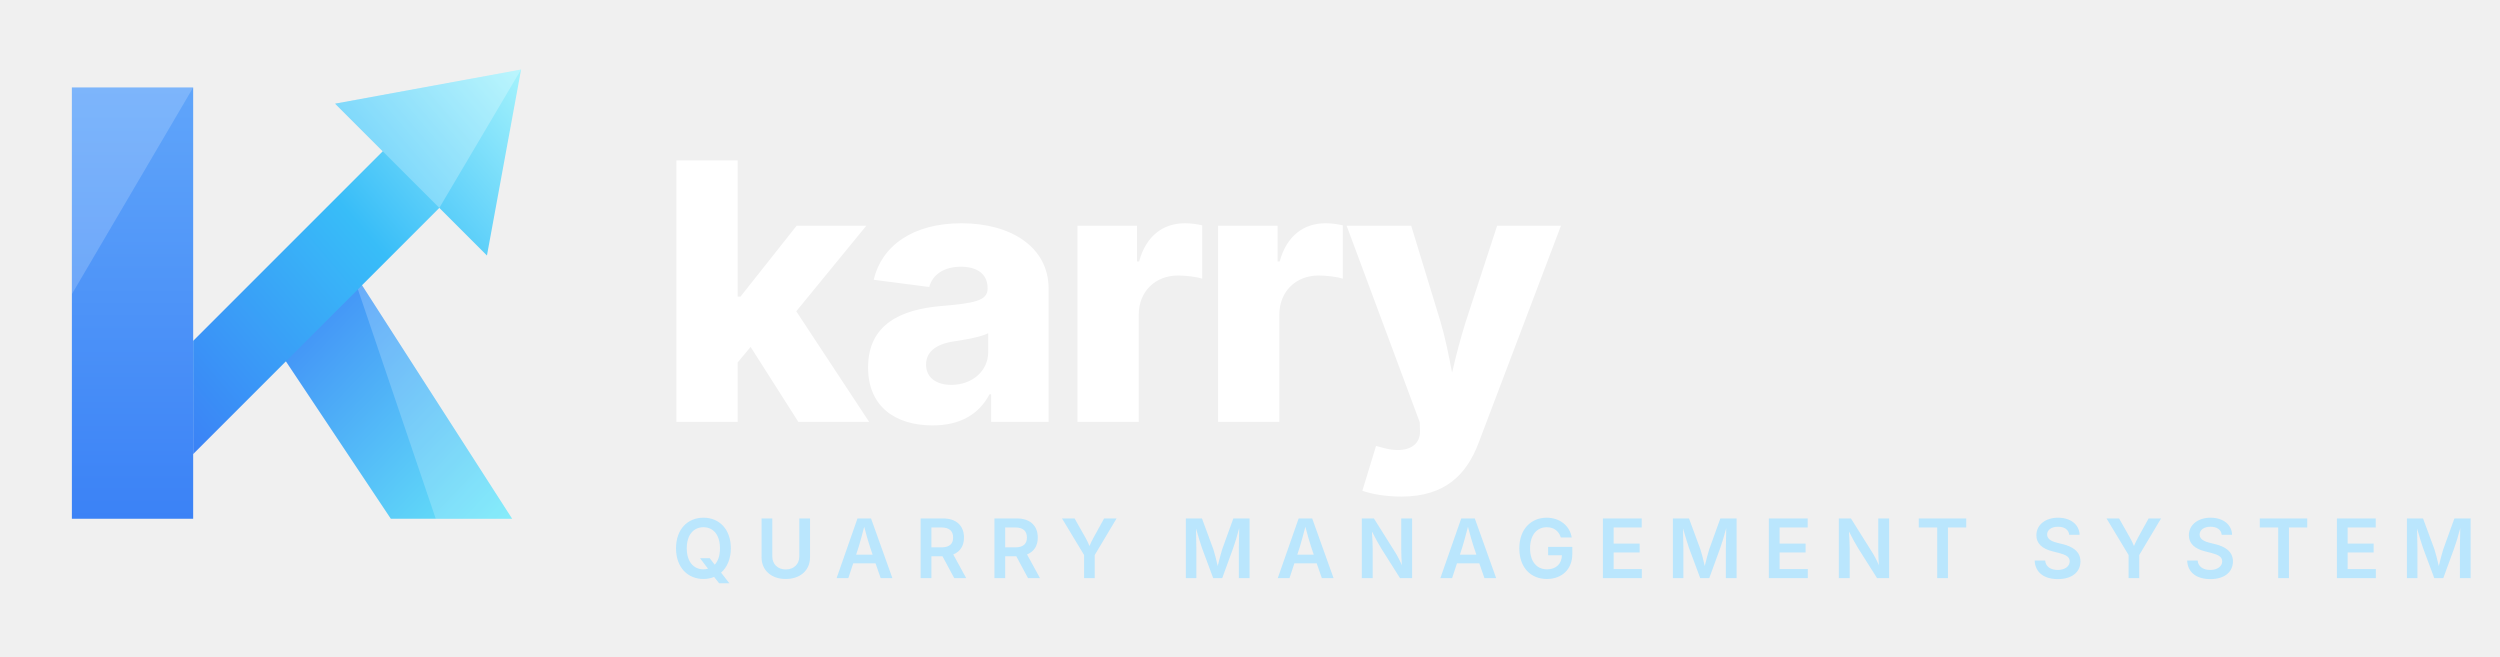
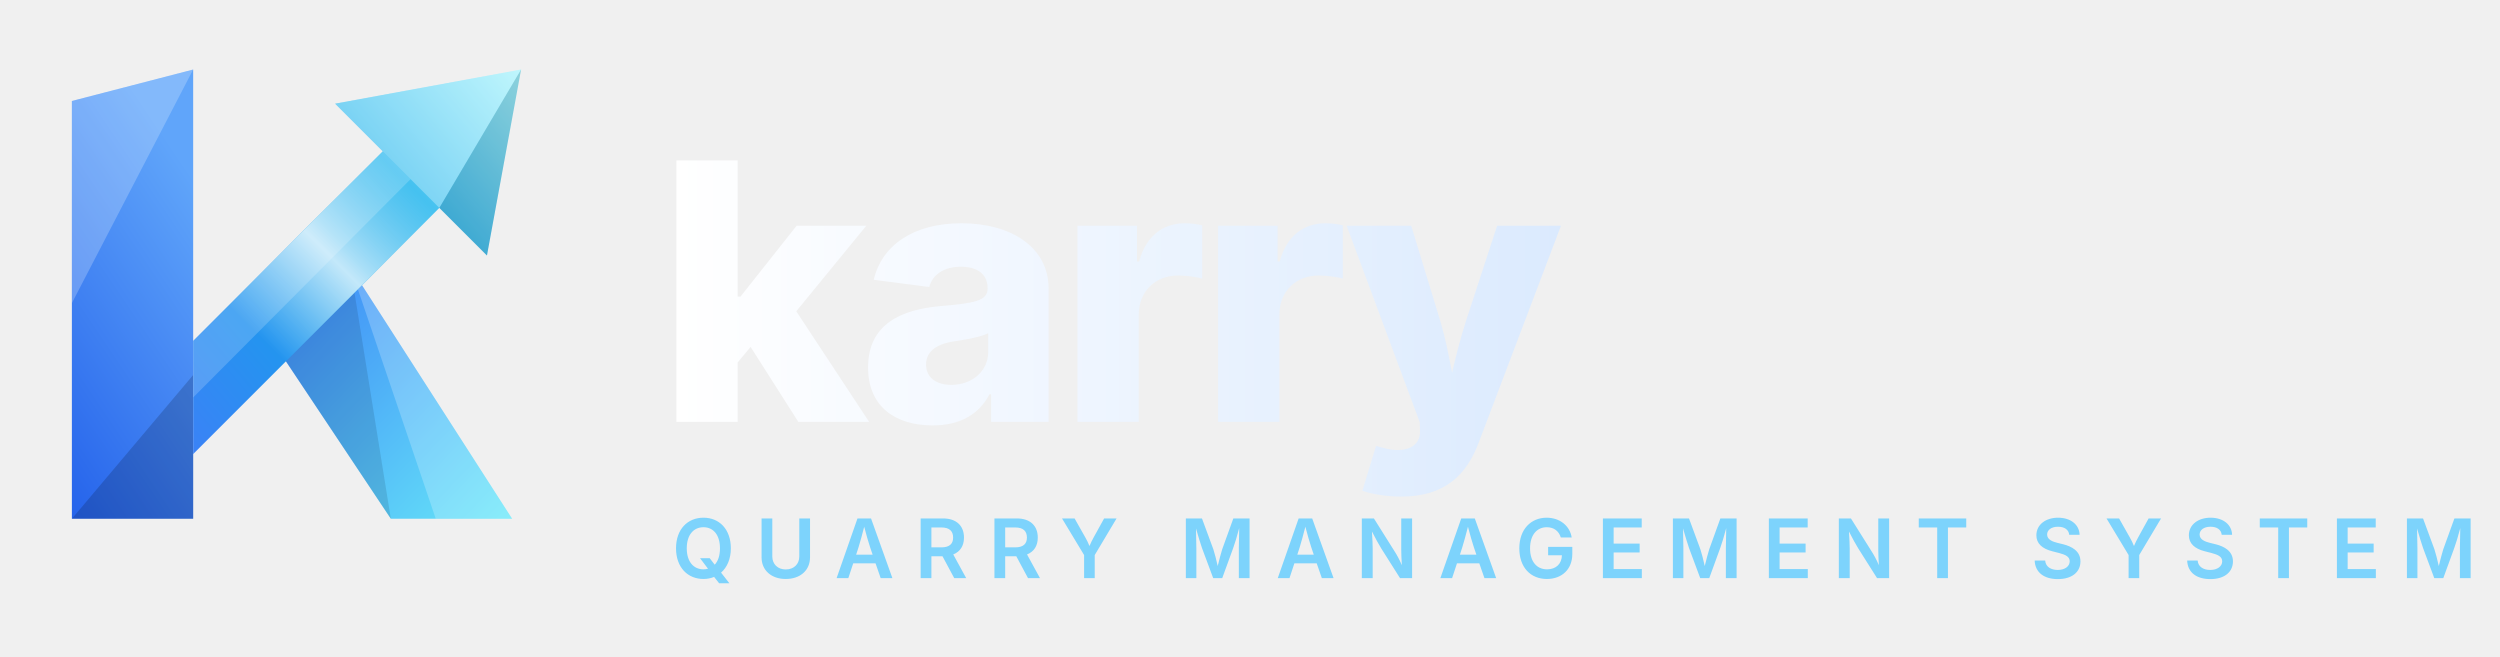
<svg xmlns="http://www.w3.org/2000/svg" viewBox="0 0 320 84" role="img" aria-label="Karry, quarry management system">
+   <style>
+     .stem, .leg, .arrow, .word, .sub { transform-box: fill-box; }
+     .stem { transform-origin: 50% 100%; animation: rise .7s cubic-bezier(.2, .8, .2, 1) both; }
+     .leg { animation: slide .6s .25s cubic-bezier(.2, .8, .2, 1) both; }
+     .arrow { animation: shoot .9s .4s cubic-bezier(.18, 1.35, .4, 1) both; }
+     .word { animation: appear .8s .75s cubic-bezier(.2, .8, .2, 1) both; }
+     .sub { animation: appear .8s .95s cubic-bezier(.2, .8, .2, 1) both; }
+     .glint { animation: glint 6s 2.2s ease-in-out infinite; }
+     @keyframes rise { from { transform: scaleY(0); opacity: 0; } to { transform: none; opacity: 1; } }
+     @keyframes slide { from { transform: translate(-8px, -8px); opacity: 0; } to { transform: none; opacity: 1; } }
+     @keyframes shoot { from { transform: translate(-18px, 18px) scale(.6); opacity: 0; } to { transform: none; opacity: 1; } }
+     @keyframes appear { from { transform: translateX(-10px); opacity: 0; } to { transform: none; opacity: 1; } }
+     @keyframes glint { 0%, 70% { transform: translate(-40px, 40px); } 85%, 100% { transform: translate(40px, -40px); } }
+     @media (prefers-reduced-motion: reduce) {
+       .stem, .leg, .arrow, .word, .sub, .glint { animation: none; }
+       .glint { display: none; }
+     }
+   </style>
  <defs>
-     <linearGradient id="k-stem" x1="0" y1="1" x2="0" y2="0">
-       <stop offset="0" stop-color="#3b82f6" />
+     <linearGradient id="k-stem" x1="0" y1="1" x2="0.4" y2="0">
+       <stop offset="0" stop-color="#2563eb" />
      <stop offset="1" stop-color="#60a5fa" />
    </linearGradient>
    <linearGradient id="k-arrow" x1="0" y1="1" x2="1" y2="0">
      <stop offset="0" stop-color="#3b82f6" />
-       <stop offset="0.55" stop-color="#38bdf8" />
+       <stop offset="0.5" stop-color="#0ea5e9" />
      <stop offset="1" stop-color="#a5f3fc" />
    </linearGradient>
    <linearGradient id="k-leg" x1="0" y1="0" x2="1" y2="1">
      <stop offset="0" stop-color="#3b82f6" />
      <stop offset="1" stop-color="#67e8f9" />
    </linearGradient>
+     <linearGradient id="k-shine" x1="0" y1="1" x2="1" y2="0">
+       <stop offset="0.35" stop-color="#fff" stop-opacity="0" />
+       <stop offset="0.5" stop-color="#fff" stop-opacity=".75" />
+       <stop offset="0.65" stop-color="#fff" stop-opacity="0" />
+     </linearGradient>
+     <clipPath id="k-arrow-shape">
+       <path d="M21.5 36.2 42.6 15.1 37.3 9.8 58 6l-3.8 20.7-5.3-5.3L21.5 48.8z" />
+     </clipPath>
+     <linearGradient id="k-word" x1="0" y1="0" x2="1" y2="0">
+       <stop offset="0" stop-color="#ffffff" />
+       <stop offset="1" stop-color="#dbeafe" />
+     </linearGradient>
  </defs>
  <g transform="translate(0 2) scale(1.15)">
-     <path d="M8 8h13.5v48H8z" fill="url(#k-stem)" />
-     <path d="M8 8h13.5L8 31z" fill="#fff" opacity=".18" />
-     <path d="M30.5 36.5 39 28l18 28H43.5z" fill="url(#k-leg)" />
-     <path d="M39 28l18 28H48.5z" fill="#fff" opacity=".2" />
-     <path d="M21.5 36.2 42.6 15.1 37.3 9.8 58 6l-3.8 20.7-5.3-5.3L21.5 48.8z" fill="url(#k-arrow)" />
-     <path d="M37.3 9.8 58 6 48.9 21.4z" fill="#fff" opacity=".25" />
+     <g class="stem">
+       <path d="M8 9.5 21.5 6v50H8z" fill="url(#k-stem)" />
+       <path d="M8 9.5 21.5 6 8 32z" fill="#fff" opacity=".22" />
+       <path d="M21.5 40 21.5 56H8z" fill="#020617" opacity=".18" />
+     </g>
+     <g class="leg">
+       <path d="M30.5 36.5 39 28l18 28H43.5z" fill="url(#k-leg)" />
+       <path d="M39 28l18 28h-8.5z" fill="#fff" opacity=".22" />
+       <path d="M30.5 36.5 39 28l4.5 28z" fill="#020617" opacity=".12" />
+     </g>
+     <g class="arrow">
+       <path d="M21.5 36.2 42.6 15.1 37.3 9.8 58 6l-3.8 20.7-5.3-5.3L21.5 48.8z" fill="url(#k-arrow)" />
+       <path d="M21.5 36.2 42.6 15.1l3.1 3.1L21.5 42.5z" fill="#fff" opacity=".18" />
+       <path d="M37.3 9.8 58 6 48.9 21.4z" fill="#fff" opacity=".3" />
+       <path d="M58 6l-3.8 20.7-5.3-5.3z" fill="#020617" opacity=".14" />
+       <g clip-path="url(#k-arrow-shape)">
+         <rect class="glint" x="10" y="0" width="56" height="56" fill="url(#k-shine)" />
+       </g>
+     </g>
  </g>
-   <text x="84" y="54" fill="#ffffff" font-family="Inter, 'Segoe UI', Arial, sans-serif" font-size="46" font-weight="800" letter-spacing="-1.5">karry</text>
-   <text x="86" y="74" fill="#bae6fd" font-family="Inter, 'Segoe UI', Arial, sans-serif" font-size="10.5" font-weight="600" letter-spacing="2.6">QUARRY MANAGEMENT SYSTEM</text>
+   <text class="word" x="84" y="54" fill="url(#k-word)" font-family="Inter, 'Segoe UI', Arial, sans-serif" font-size="46" font-weight="800" letter-spacing="-1.5">karry</text>
+   <text class="sub" x="86" y="74" fill="#7dd3fc" font-family="Inter, 'Segoe UI', Arial, sans-serif" font-size="10.5" font-weight="600" letter-spacing="2.6">QUARRY MANAGEMENT SYSTEM</text>
</svg>
